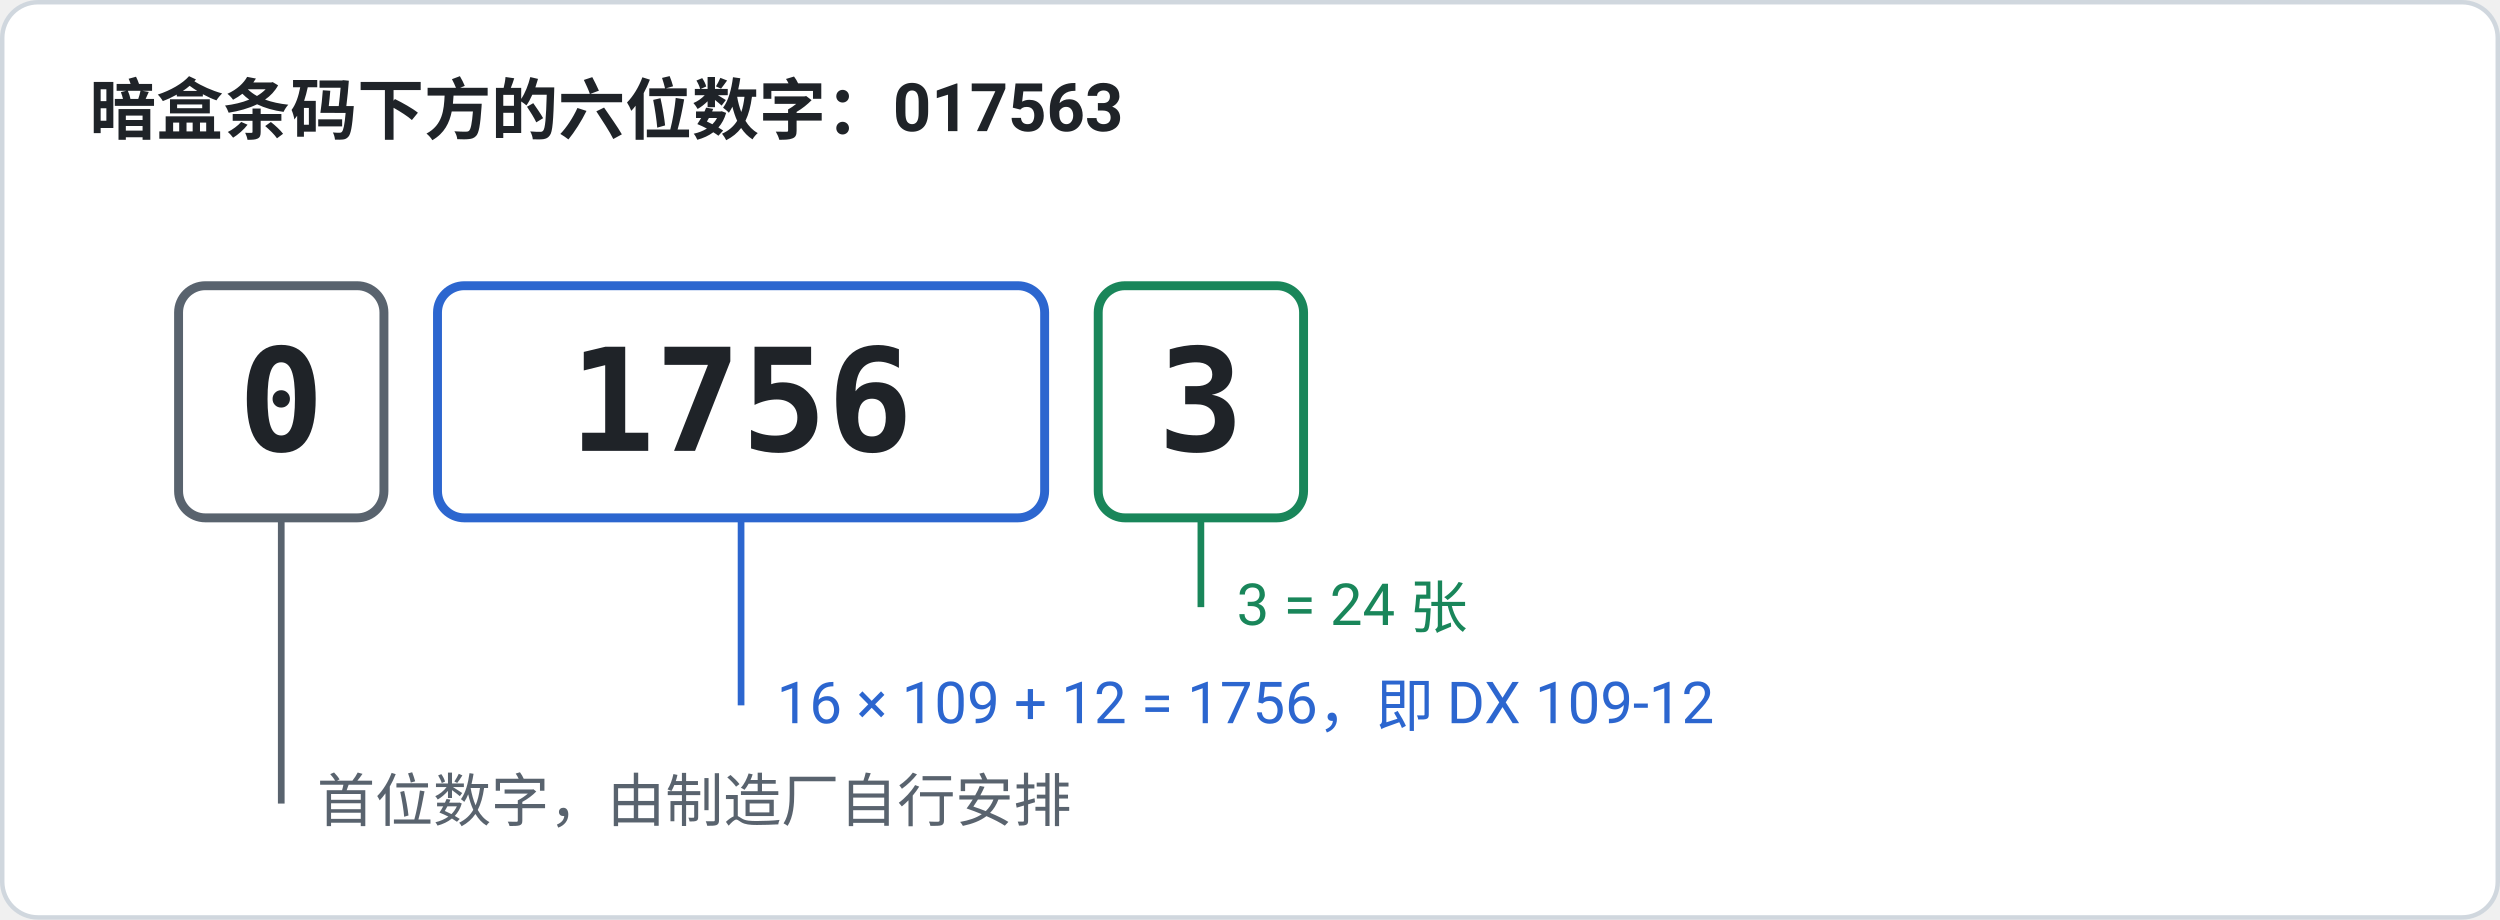
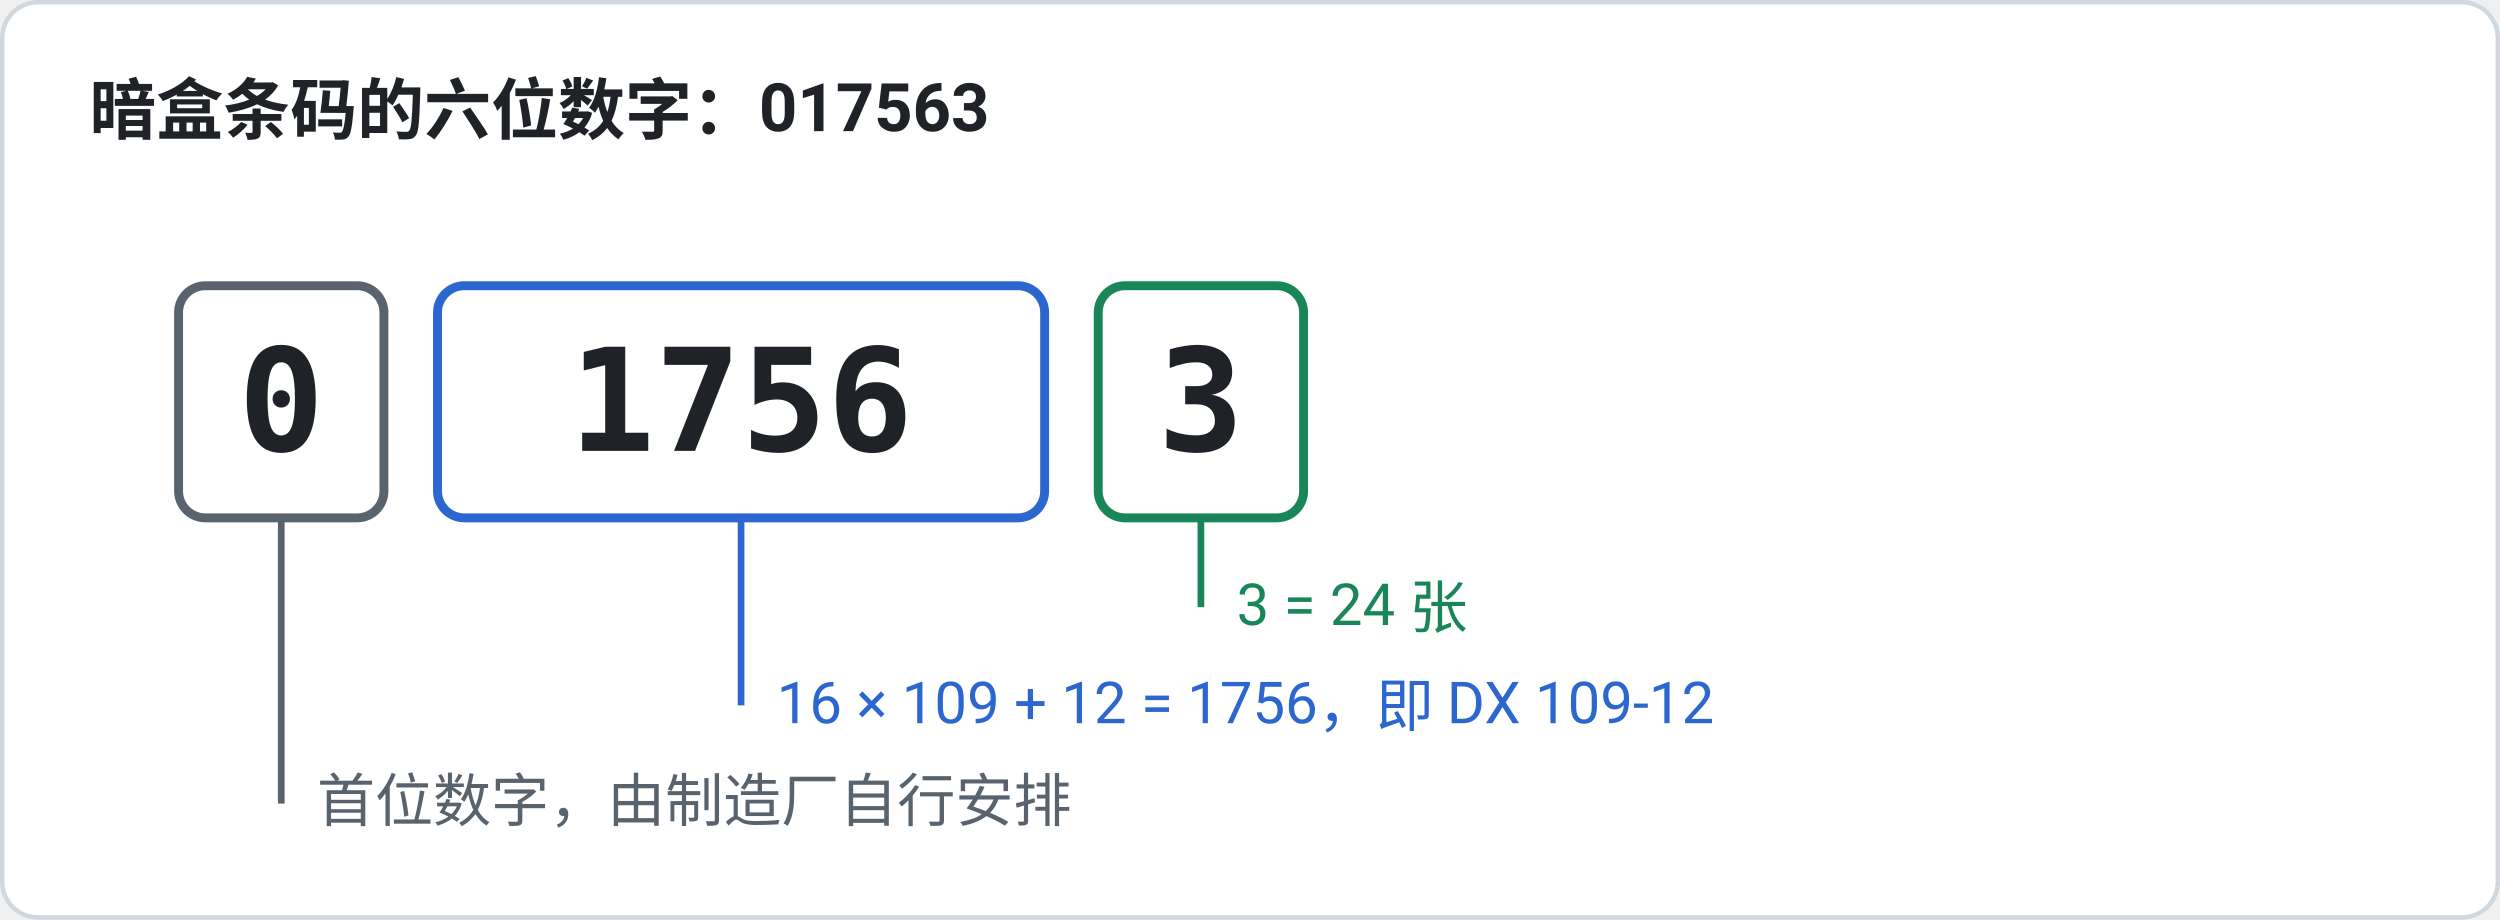
- <svg xmlns="http://www.w3.org/2000/svg" viewBox="0 0 560 206" width="560" height="206" role="img" aria-label="暗盒条码下方的六位数字：017563">
+ <svg xmlns="http://www.w3.org/2000/svg" viewBox="0 0 560 206" width="560" height="206" role="img" aria-label="暗盒条码的六位数字：017563">
  <g font-family="system-ui, -apple-system, 'Segoe UI', Roboto, 'Noto Sans', 'PingFang SC', 'Hiragino Sans GB', 'Microsoft YaHei', 'Noto Sans CJK SC', sans-serif">
    <rect x="0.5" y="0.5" width="559" height="205" rx="8" fill="#ffffff" stroke="#d0d7de" />
-     <text x="20" y="30" font-size="15" font-weight="650" fill="#1f2328" text-anchor="start">暗盒条码下方的六位数字：017563</text>
+     <text x="20" y="30" font-size="15" font-weight="650" fill="#1f2328" text-anchor="start">暗盒条码的六位数字：017563</text>
    <rect x="40" y="64" width="46" height="52" rx="6" fill="none" stroke="#59636e" stroke-width="2" />
    <text x="63" y="101" font-size="32" font-weight="700" fill="#1f2328" text-anchor="middle" font-family="ui-monospace, 'SF Mono', Menlo, Consolas, 'DejaVu Sans Mono', monospace">0</text>
    <rect x="98" y="64" width="136" height="52" rx="6" fill="none" stroke="#2c66cf" stroke-width="2" />
    <text x="166" y="101" font-size="32" font-weight="700" fill="#1f2328" text-anchor="middle" font-family="ui-monospace, 'SF Mono', Menlo, Consolas, 'DejaVu Sans Mono', monospace">1756</text>
    <rect x="246" y="64" width="46" height="52" rx="6" fill="none" stroke="#19865a" stroke-width="2" />
    <text x="269" y="101" font-size="32" font-weight="700" fill="#1f2328" text-anchor="middle" font-family="ui-monospace, 'SF Mono', Menlo, Consolas, 'DejaVu Sans Mono', monospace">3</text>
    <line x1="63" y1="116" x2="63" y2="180" stroke="#59636e" stroke-width="1.5" />
    <text x="71" y="184" font-size="13" font-weight="400" fill="#59636e" text-anchor="start">首位数字，由制造厂自行安排</text>
    <line x1="166" y1="116" x2="166" y2="158" stroke="#2c66cf" stroke-width="1.5" />
    <text x="174" y="162" font-size="13" font-weight="400" fill="#2c66cf" text-anchor="start">16 × 109 + 12 = 1756，即 DX 109-12</text>
    <line x1="269" y1="116" x2="269" y2="136" stroke="#19865a" stroke-width="1.5" />
    <text x="277" y="140" font-size="13" font-weight="400" fill="#19865a" text-anchor="start">3 = 24 张</text>
  </g>
</svg>
